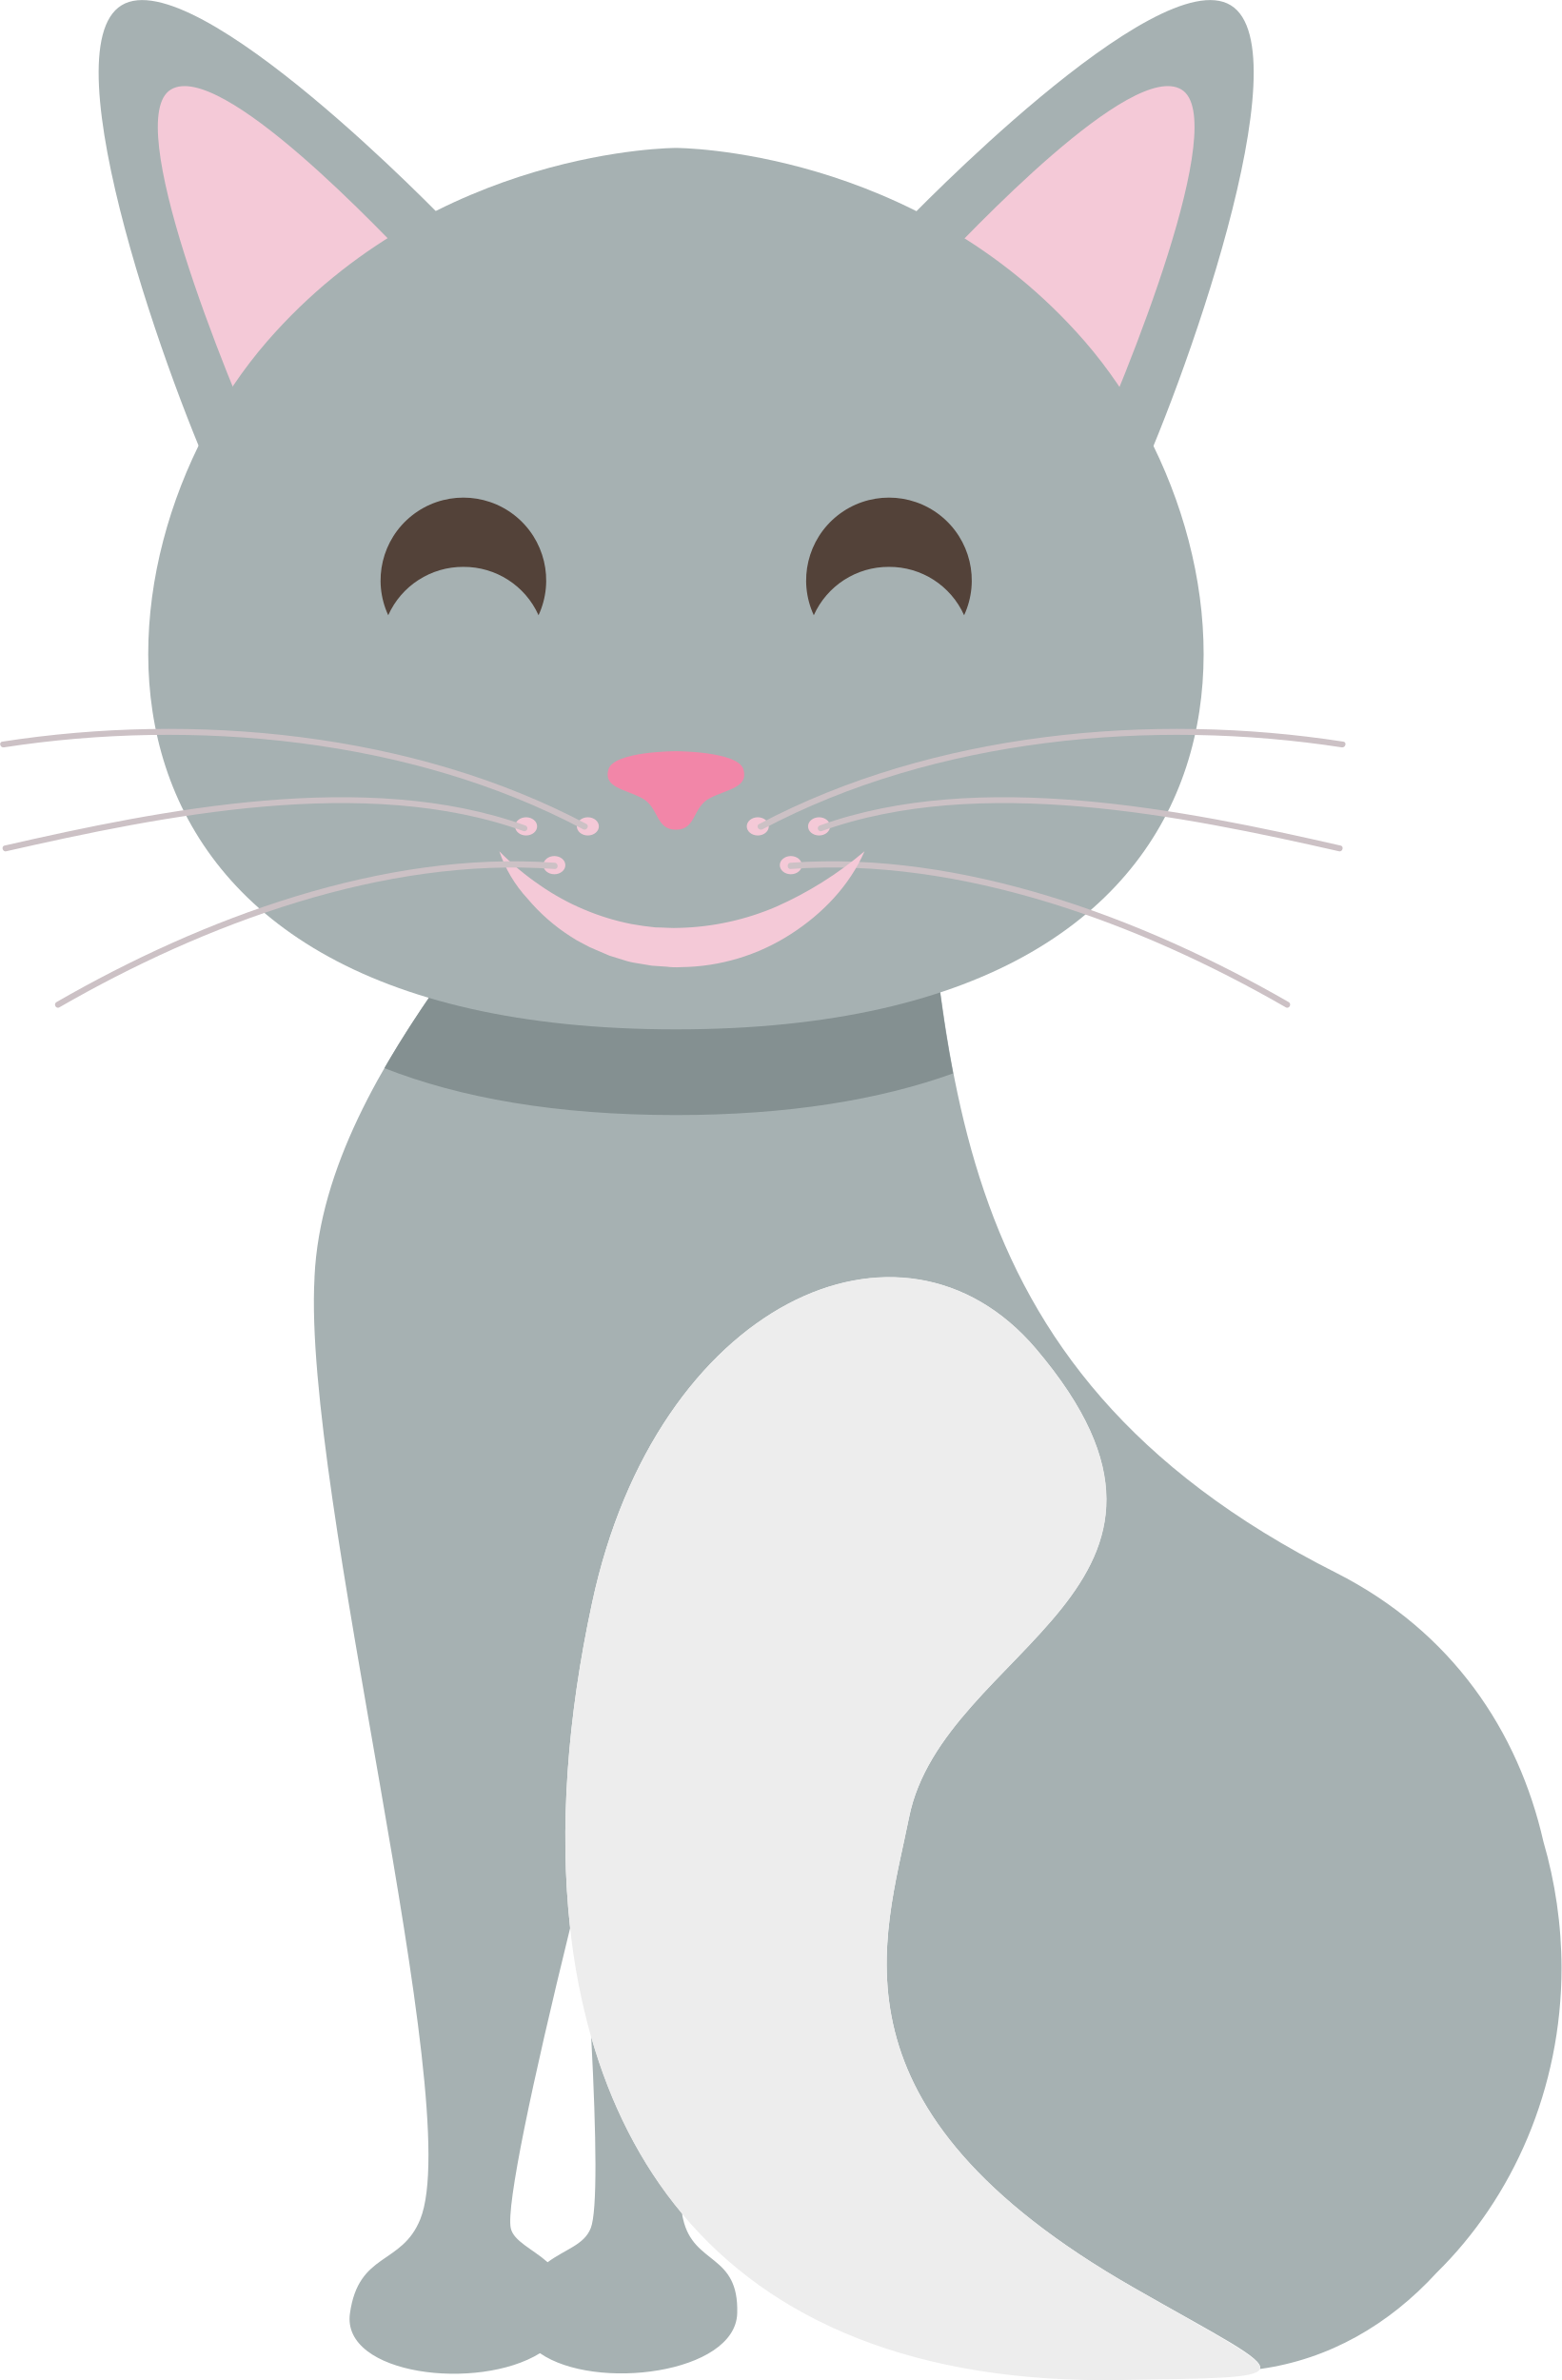
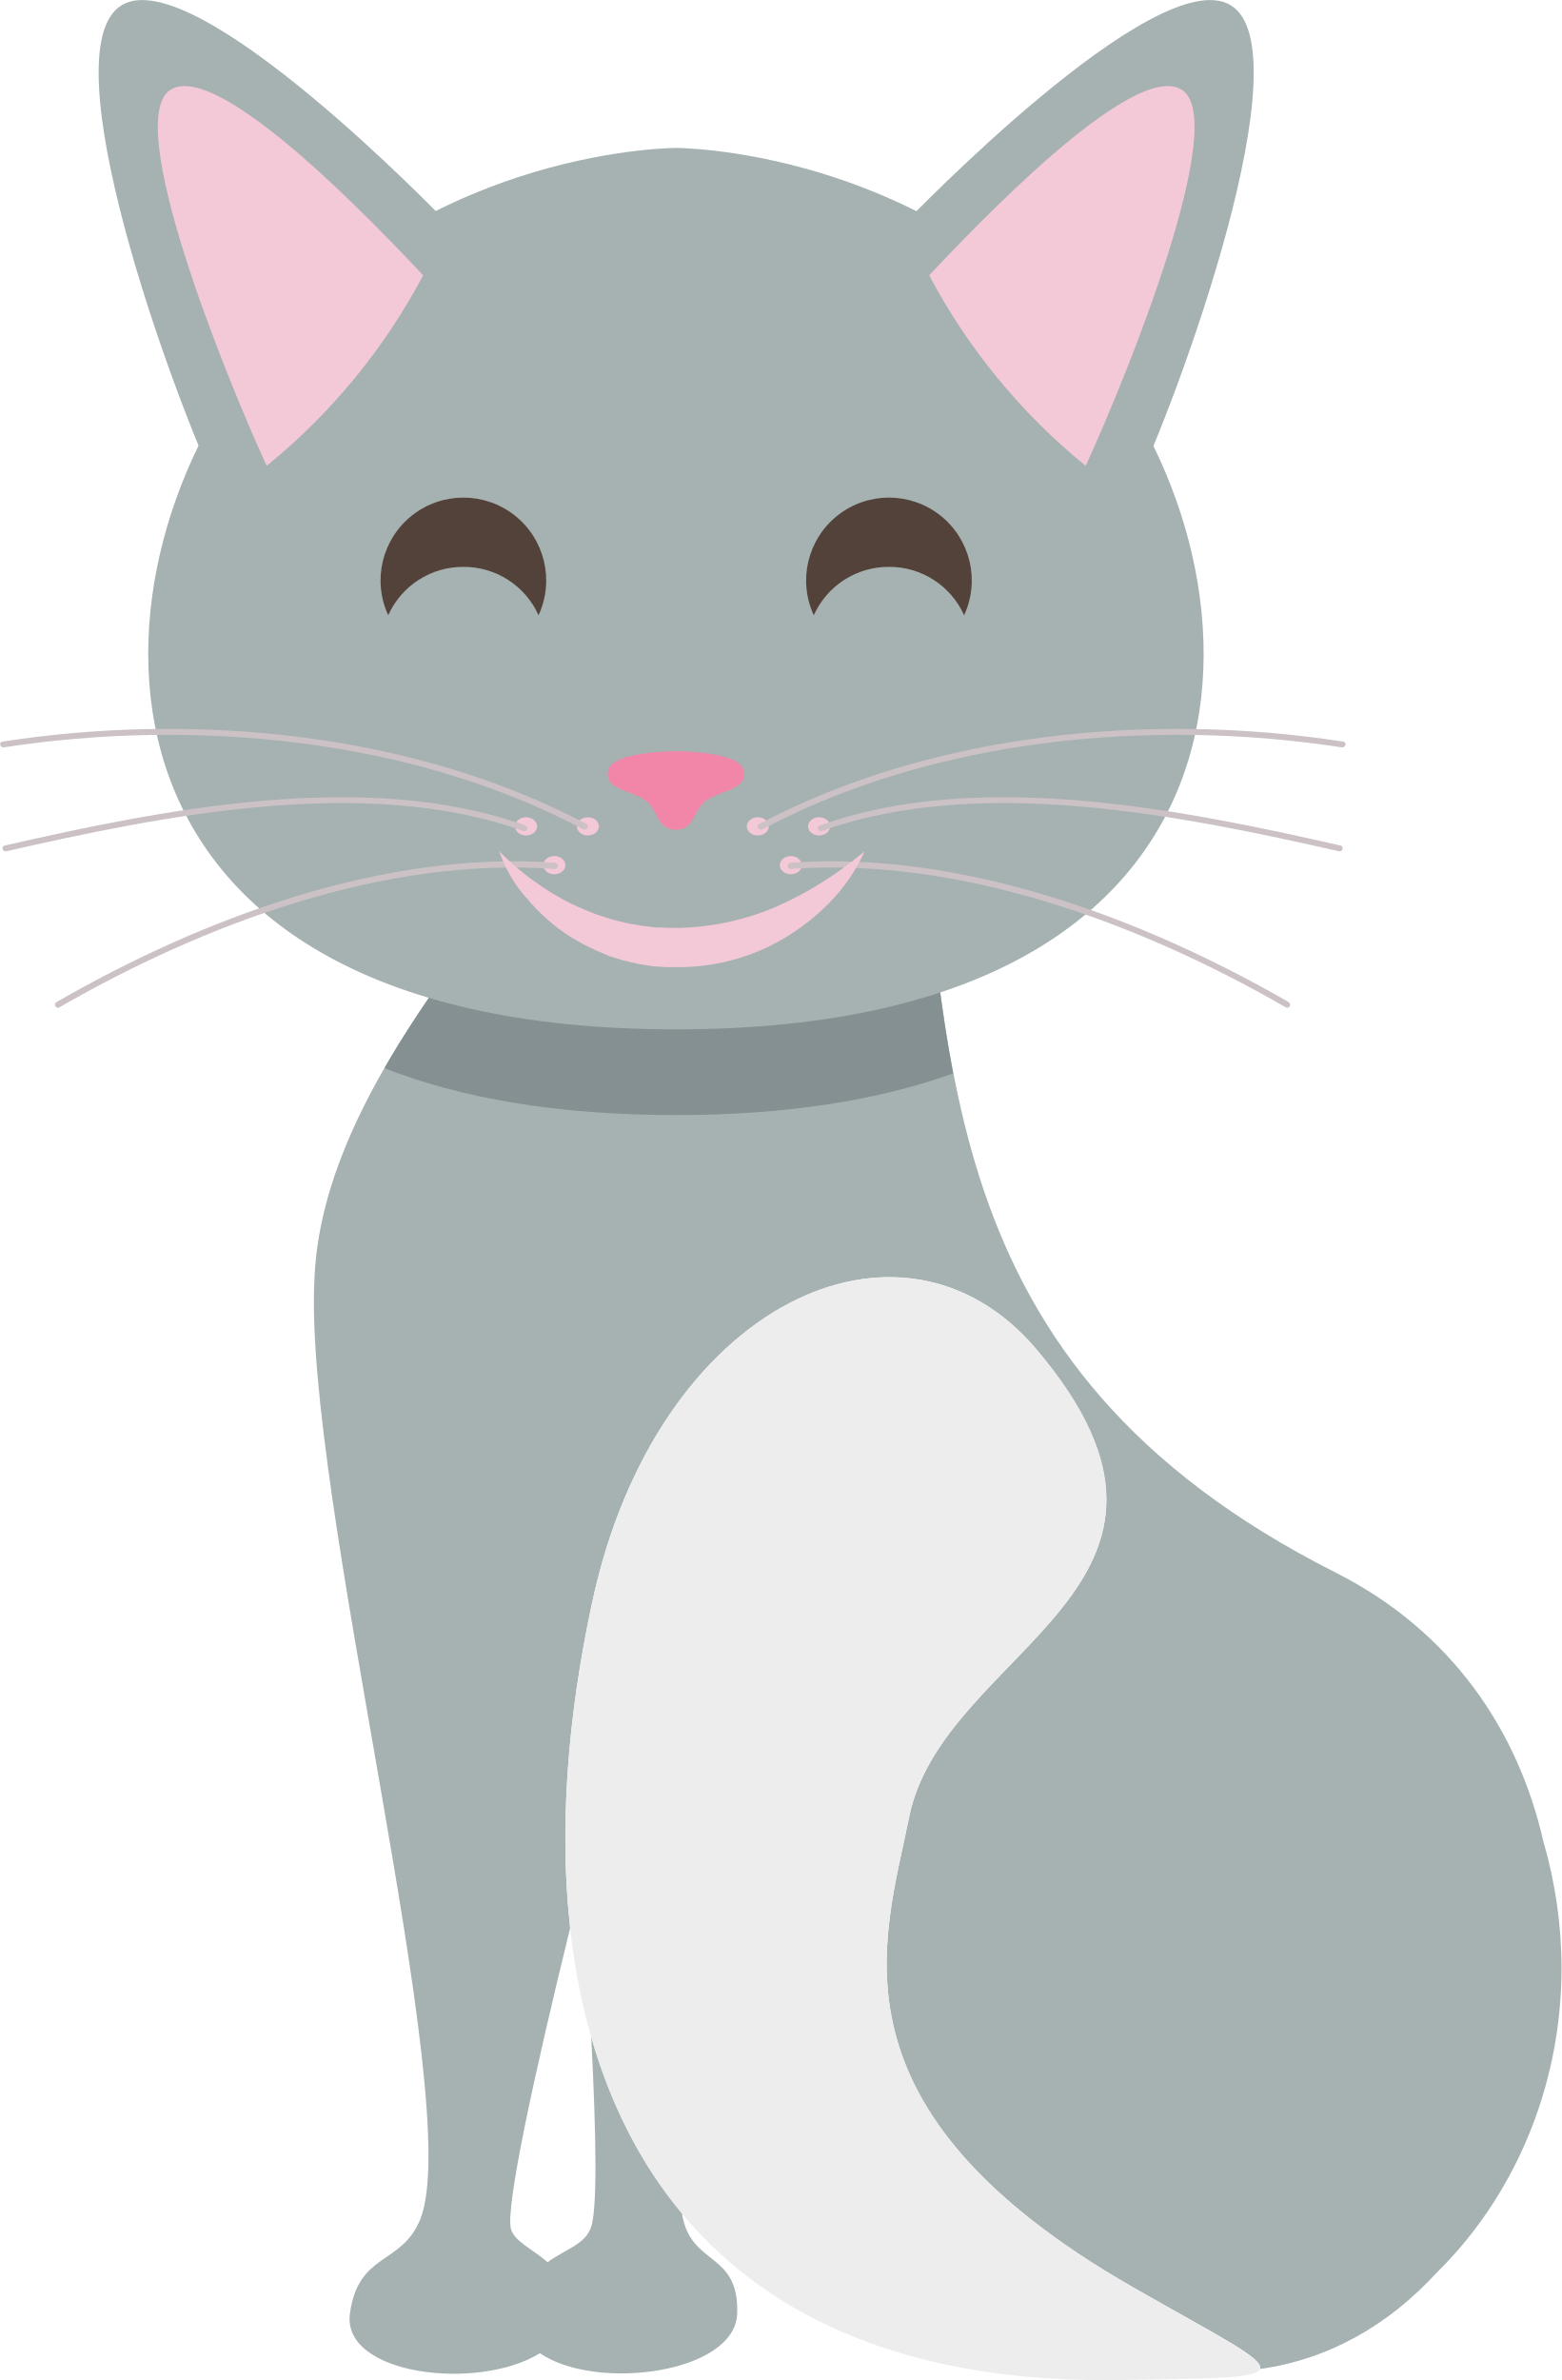
<svg xmlns="http://www.w3.org/2000/svg" class="blue-eyes" width="326.2" height="497.1" viewBox="0 0 326.2 497.1">
-   <g id="Layer_1" data-name="Layer 1">
-     <g id="body">
-       <path d="M114.1,468.5c.6,2.7,4.5,4.3,7.7,7.1,3.7-2.8,7.9-4.4,9-7.1s1.2-18.9.1-40a135.4,135.4,0,0,1-4.4-22.8C118.6,438.1,113.1,464,114.1,468.5Z" transform="translate(-7.4 -3.1)" fill="none" />
-       <path d="M333.6,414.1a95.2,95.2,0,0,0-3.8-26.4c-5.2-22.9-19-43.8-43.3-56.1-86.1-43.4-80.4-110-88.7-177.4-4.9-39.6-29.4-26.2-52.1,8-8.6-.5-19.8.6-19.9,3.4-.1,16.7-50.6,58.6-52.7,104.2v.2c-2.5,44.8,31.7,172.6,22.1,196.6-3.9,9.7-12.9,6.8-14.7,19.7s26.8,16.3,39.7,8.3c11.5,8,40.8,4.3,41.2-8.3s-9.1-10-11.3-19.7a5,5,0,0,1-.2-1.2c-8.8-10.5-15-23-19-36.9,1.1,21.1,1.3,36.5-.1,40s-5.2,4.3-9,7.1c-3.2-2.8-7.1-4.4-7.7-7.1-1-4.6,4.5-30.5,12.4-62.7-2.3-20.8-.6-43.9,4.6-68,13.4-62.5,64.6-86,92.7-53,42.3,49.9-19.4,62.4-26.5,97.9-5.1,25.5-18.5,60.8,46.9,98.2,17.9,10.2,27.3,14.8,26.4,17,14.5-2,27-9.3,36.9-20.1C323.4,462.2,333.6,439.4,333.6,414.1Z" transform="translate(-7.4 -3.1)" fill="#a6b1b2" />
-       <path d="M197.8,154.2c-4.9-39.6-29.4-26.2-52.1,8-8.6-.5-19.8.6-19.9,3.4,0,11.1-22.5,33.5-38.1,60.6,15.8,6.2,35.8,9.8,60.9,9.8,23.5,0,42.6-3.2,57.9-8.7C202,203.9,200.8,179.1,197.8,154.2Z" transform="translate(-7.4 -3.1)" fill="#849091" />
+   <g id="body">
+     <g id="body-2" data-name="body">
+       <path d="M106.7,465.4c.6,2.7,4.5,4.3,7.7,7.1,3.7-2.8,7.9-4.4,9-7.1s1.2-18.9.1-40a135.4,135.4,0,0,1-4.4-22.8C111.2,435,105.7,460.9,106.7,465.4Z" transform="translate(0 0)" fill="none" />
+       <path d="M326.2,411a95.2,95.2,0,0,0-3.8-26.4c-5.2-22.9-19-43.8-43.3-56.1-86.1-43.4-80.4-110-88.7-177.4-4.9-39.6-29.4-26.2-52.1,8-8.6-.5-19.8.6-19.9,3.4-.1,16.7-50.6,58.6-52.7,104.2v.2c-2.5,44.8,31.7,172.6,22.1,196.6-3.9,9.7-12.9,6.8-14.7,19.7s26.8,16.3,39.7,8.3c11.5,8,40.8,4.3,41.2-8.3s-9.1-10-11.3-19.7a5,5,0,0,1-.2-1.2c-8.8-10.5-15-23-19-36.9,1.1,21.1,1.3,36.5-.1,40s-5.2,4.3-9,7.1c-3.2-2.8-7.1-4.4-7.7-7.1-1-4.6,4.5-30.5,12.4-62.7-2.3-20.8-.6-43.9,4.6-68,13.4-62.5,64.6-86,92.7-53,42.3,49.9-19.4,62.4-26.5,97.9-5.1,25.5-18.5,60.8,46.9,98.2,17.9,10.2,27.3,14.8,26.4,17,14.5-2,27-9.3,36.9-20.1C316,459.1,326.2,436.3,326.2,411Z" transform="translate(0 0)" fill="#a6b1b2" />
+       <path d="M190.4,151.1c-4.9-39.6-29.4-26.2-52.1,8-8.6-.5-19.8.6-19.9,3.4,0,11.1-22.5,33.5-38.1,60.6,15.8,6.2,35.8,9.8,60.9,9.8,23.5,0,42.6-3.2,57.9-8.7C194.6,200.8,193.4,176,190.4,151.1Z" transform="translate(0 0)" fill="#849091" />
    </g>
-     <path id="tail" d="M244.2,480.9c-65.4-37.4-52-72.7-46.9-98.2,7.1-35.5,68.9-48,26.5-97.9-28.1-33.1-79.3-9.5-92.7,53-5.2,24.1-6.9,47.2-4.6,68a137.3,137.3,0,0,0,4.4,22.8c4,14,10.3,26.5,19,36.9,18.6,22.3,48.6,35.5,91.9,34.7,18.8-.3,28-.3,28.8-2.3S262.1,491.2,244.2,480.9Z" transform="translate(-7.4 -3.1)" fill="#ededed" />
-     <g id="ears">
-       <g>
-         <path d="M196.6,49.5S249.1-5.2,264.5,4.2s-10.3,80.7-20.9,102.9C243.5,107.2,211.5,88,196.6,49.5Z" transform="translate(-7.4 -3.1)" fill="#a6b1b2" />
-         <path d="M234.2,100.4c8.8-19.2,30.3-72.4,20-78.6s-44,29.6-52.7,38.8A129.1,129.1,0,0,0,234.2,100.4Z" transform="translate(-7.4 -3.1)" fill="#f4c9d7" />
-       </g>
-       <g>
-         <path d="M100.7,49.5S48.2-5.2,32.8,4.2,43.1,85,53.7,107.2C53.7,107.2,85.8,88,100.7,49.5Z" transform="translate(-7.4 -3.1)" fill="#a6b1b2" />
-         <path d="M63.1,100.4C54.3,81.2,32.8,28,43.1,21.8s44,29.6,52.7,38.8A129.1,129.1,0,0,1,63.1,100.4Z" transform="translate(-7.4 -3.1)" fill="#f4c9d7" />
-       </g>
-     </g>
-     <path id="head" d="M234,74.4C198.8,33.9,148.6,34,148.6,34s-50.2-.1-85.4,40.4c-39.4,45.4-45.6,143.7,85.4,143.7S273.4,119.8,234,74.4Z" transform="translate(-7.4 -3.1)" fill="#a6b1b2" />
-     <path id="nose" d="M162.7,163.8c-1.1-3.8-14.1-3.8-14.1-3.8h0s-13,0-14.1,3.8,3.4,4.1,7,6,2.8,6.6,7.1,6.6h0c4.3,0,3.4-4.7,7.1-6.6S163.8,167.6,162.7,163.8Z" transform="translate(-7.4 -3.1)" fill="#f286a8" />
+     <path id="tail" d="M236.8,477.8c-65.4-37.4-52-72.7-46.9-98.2,7.1-35.5,68.9-48,26.5-97.9-28.1-33.1-79.3-9.5-92.7,53-5.2,24.1-6.9,47.2-4.6,68a137.3,137.3,0,0,0,4.4,22.8c4,14,10.3,26.5,19,36.9,18.6,22.3,48.6,35.5,91.9,34.7,18.8-.3,28-.3,28.8-2.3S254.7,488.1,236.8,477.8Z" transform="translate(0 0)" fill="#ededed" />
+   </g>
+   <g id="head">
+     <path id="head-2" data-name="head" d="M226.6,71.3c-35.2-40.5-85.4-40.4-85.4-40.4S91,30.8,55.8,71.3C16.4,116.7,10.2,215,141.2,215S266,116.7,226.6,71.3Z" transform="translate(0 0)" fill="#a6b1b2" />
+   </g>
+   <g id="nose">
+     <path id="nose-2" data-name="nose" d="M155.3,160.7c-1.1-3.8-14.1-3.8-14.1-3.8h0s-13,0-14.1,3.8,3.4,4.1,7,6,2.8,6.6,7.1,6.6h0c4.3,0,3.4-4.7,7.1-6.6S156.4,164.5,155.3,160.7Z" transform="translate(0 0)" fill="#f286a8" />
+   </g>
+   <g id="r-mo">
    <g id="mo-r">
      <g>
        <ellipse cx="158.3" cy="172.6" rx="2.3" ry="1.9" fill="#f4c9d7" />
        <ellipse cx="165.2" cy="180.7" rx="2.3" ry="1.9" fill="#f4c9d7" />
        <ellipse cx="171.1" cy="172.6" rx="2.3" ry="1.9" fill="#f4c9d7" />
      </g>
      <g>
-         <path d="M166.7,176.3c36-19.1,81.4-23.2,121-17.1.8.1,1.1-1.1.3-1.2-40-6.2-85.7-2-122,17.2-.8.4-.1,1.5.7,1.1Z" transform="translate(-7.4 -3.1)" fill="#ccc1c5" />
-         <path d="M179,176.7c33-11.9,75.5-3.2,108.1,4.2.8.2,1.1-1.1.3-1.2-32.8-7.5-75.6-16.1-108.7-4.2a.6.6,0,1,0,.3,1.2Z" transform="translate(-7.4 -3.1)" fill="#ccc1c5" />
-         <path d="M172.6,184.6c35.6-2.6,73.2,11.5,103.4,28.9.7.4,1.3-.7.6-1.1-30.4-17.5-68.2-31.7-104.1-29.1-.8.1-.7,1.4.1,1.3Z" transform="translate(-7.4 -3.1)" fill="#ccc1c5" />
+         <path d="M159.3,173.2c36-19.1,81.4-23.2,121-17.1.8.1,1.1-1.1.3-1.2-40-6.2-85.7-2-122,17.2C157.8,172.5,158.5,173.6,159.3,173.2Z" transform="translate(0 0)" fill="#ccc1c5" />
+         <path d="M171.6,173.6c33-11.9,75.5-3.2,108.1,4.2.8.2,1.1-1.1.3-1.2-32.8-7.5-75.6-16.1-108.7-4.2a.6.6,0,1,0,.3,1.2Z" transform="translate(0 0)" fill="#ccc1c5" />
+         <path d="M165.2,181.5c35.6-2.6,73.2,11.5,103.4,28.9.7.4,1.3-.7.6-1.1-30.4-17.5-68.2-31.7-104.1-29.1-.8.1-.7,1.4.1,1.3Z" transform="translate(0 0)" fill="#ccc1c5" />
      </g>
    </g>
-     <path id="mouth" d="M111.7,180.9a56.2,56.2,0,0,0,8.5,7.1,49.6,49.6,0,0,0,9.3,5.1,50.2,50.2,0,0,0,9.8,3l2.5.4,2.5.3c1.7,0,3.4.2,5.1.1a54.7,54.7,0,0,0,20.1-4.4A76.1,76.1,0,0,0,188,180.9c-3.1,7.1-8.7,13-15.4,17.3a43.1,43.1,0,0,1-23,6.9,15.1,15.1,0,0,1-3-.1l-3-.2-3-.5a16.3,16.3,0,0,1-3-.7l-2.9-.9-2.8-1.2a22.4,22.4,0,0,1-2.7-1.3,22,22,0,0,1-2.6-1.5,39.9,39.9,0,0,1-9-7.9A27.8,27.8,0,0,1,111.7,180.9Z" transform="translate(-7.4 -3.1)" fill="#f4c9d7" />
+   </g>
+   <g id="l-mo">
    <g id="mo-l">
      <g>
        <ellipse cx="122.8" cy="172.6" rx="2.3" ry="1.9" fill="#f4c9d7" />
        <ellipse cx="115.8" cy="180.7" rx="2.3" ry="1.9" fill="#f4c9d7" />
        <ellipse cx="109.9" cy="172.6" rx="2.3" ry="1.9" fill="#f4c9d7" />
      </g>
      <g>
-         <path d="M129.2,176.3c-36-19.1-81.4-23.2-121-17.1-.8.1-1.1-1.1-.3-1.2,40-6.2,85.7-2,122,17.2.7.4,0,1.5-.7,1.1Z" transform="translate(-7.4 -3.1)" fill="#ccc1c5" />
-         <path d="M116.8,176.7c-33-11.9-75.5-3.2-108.1,4.2-.8.2-1.1-1.1-.3-1.2,32.8-7.5,75.6-16.1,108.7-4.2a.6.6,0,1,1-.3,1.2Z" transform="translate(-7.4 -3.1)" fill="#ccc1c5" />
-         <path d="M123.2,184.6C87.6,182,50,196.1,19.8,213.5c-.7.4-1.3-.7-.6-1.1,30.4-17.5,68.2-31.7,104.1-29.1.8.1.8,1.4-.1,1.3Z" transform="translate(-7.4 -3.1)" fill="#ccc1c5" />
+         <path d="M121.8,173.2c-36-19.1-81.4-23.2-121-17.1-.8.1-1.1-1.1-.3-1.2,40-6.2,85.7-2,122,17.2C123.2,172.5,122.5,173.6,121.8,173.2Z" transform="translate(0 0)" fill="#ccc1c5" />
+         <path d="M109.4,173.6c-33-11.9-75.5-3.2-108.1,4.2-.8.2-1.1-1.1-.3-1.2,32.8-7.5,75.6-16.1,108.7-4.2a.6.6,0,1,1-.3,1.2Z" transform="translate(0 0)" fill="#ccc1c5" />
+         <path d="M115.8,181.5C80.2,178.9,42.6,193,12.4,210.4c-.7.4-1.3-.7-.6-1.1,30.4-17.5,68.2-31.7,104.1-29.1.8.1.8,1.4-.1,1.3Z" transform="translate(0 0)" fill="#ccc1c5" />
      </g>
    </g>
  </g>
-   <g id="eye-color">
-     <path id="eye-color-2" class="eye-color" data-name="eye-color" d="M104.2,121.5a17.1,17.1,0,0,1,15.7,10.1,17.3,17.3,0,1,0-31.4,0A17.1,17.1,0,0,1,104.2,121.5Z" transform="translate(-7.4 -3.1)" fill="#534239" />
+   <g id="ears">
+     <g id="ears-2" data-name="ears">
+       <g>
+         <path d="M189.2,46.4S241.7-8.3,257.1,1.1,246.8,81.8,236.2,104C236.1,104.1,204.1,84.9,189.2,46.4Z" transform="translate(0 0)" fill="#a6b1b2" />
+         <path d="M226.8,97.3c8.8-19.2,30.3-72.4,20-78.6s-44,29.6-52.7,38.8A129.1,129.1,0,0,0,226.8,97.3Z" transform="translate(0 0)" fill="#f4c9d7" />
+       </g>
+       <g>
+         <path d="M93.3,46.4S40.8-8.3,25.4,1.1s10.3,80.8,20.9,103C46.3,104.1,78.4,84.9,93.3,46.4Z" transform="translate(0 0)" fill="#a6b1b2" />
+         <path d="M55.7,97.3c-8.8-19.2-30.3-72.4-20-78.6s44,29.6,52.7,38.8A129.1,129.1,0,0,1,55.7,97.3Z" transform="translate(0 0)" fill="#f4c9d7" />
+       </g>
+     </g>
  </g>
-   <g class="eye-color" data-name="eye-color">
-     <path id="eye-color-4" data-name="eye-color" d="M193.1,121.5a17.1,17.1,0,0,1,15.7,10.1,17.3,17.3,0,1,0-31.4,0A17.1,17.1,0,0,1,193.1,121.5Z" transform="translate(-7.4 -3.1)" fill="#534239" />
+   <g id="mouth">
+     <path id="mouth-2" data-name="mouth" d="M104.3,177.8a56.2,56.2,0,0,0,8.5,7.1,49.6,49.6,0,0,0,9.3,5.1,50.2,50.2,0,0,0,9.8,3l2.5.4,2.5.3c1.7,0,3.4.2,5.1.1a54.7,54.7,0,0,0,20.1-4.4,76.1,76.1,0,0,0,18.5-11.6c-3.1,7.1-8.7,13-15.4,17.3a43.1,43.1,0,0,1-23,6.9h-3l-3-.2-3-.5-3-.7-2.9-.9-2.8-1.2-2.7-1.3-2.6-1.5a39.9,39.9,0,0,1-9-7.9A27.8,27.8,0,0,1,104.3,177.8Z" transform="translate(0 0)" fill="#f4c9d7" />
+   </g>
+   <g id="eyes">
+     <path class="eye-color" d="M96.8,118.4a17.1,17.1,0,0,1,15.7,10.1,17.3,17.3,0,1,0-31.4,0A17.1,17.1,0,0,1,96.8,118.4Z" transform="translate(0 0)" fill="#534239" />
+     <path class="eye-color" d="M185.7,118.4a17.1,17.1,0,0,1,15.7,10.1,17.3,17.3,0,1,0-31.4,0A17.1,17.1,0,0,1,185.7,118.4Z" transform="translate(0 0)" fill="#534239" />
  </g>
</svg>
